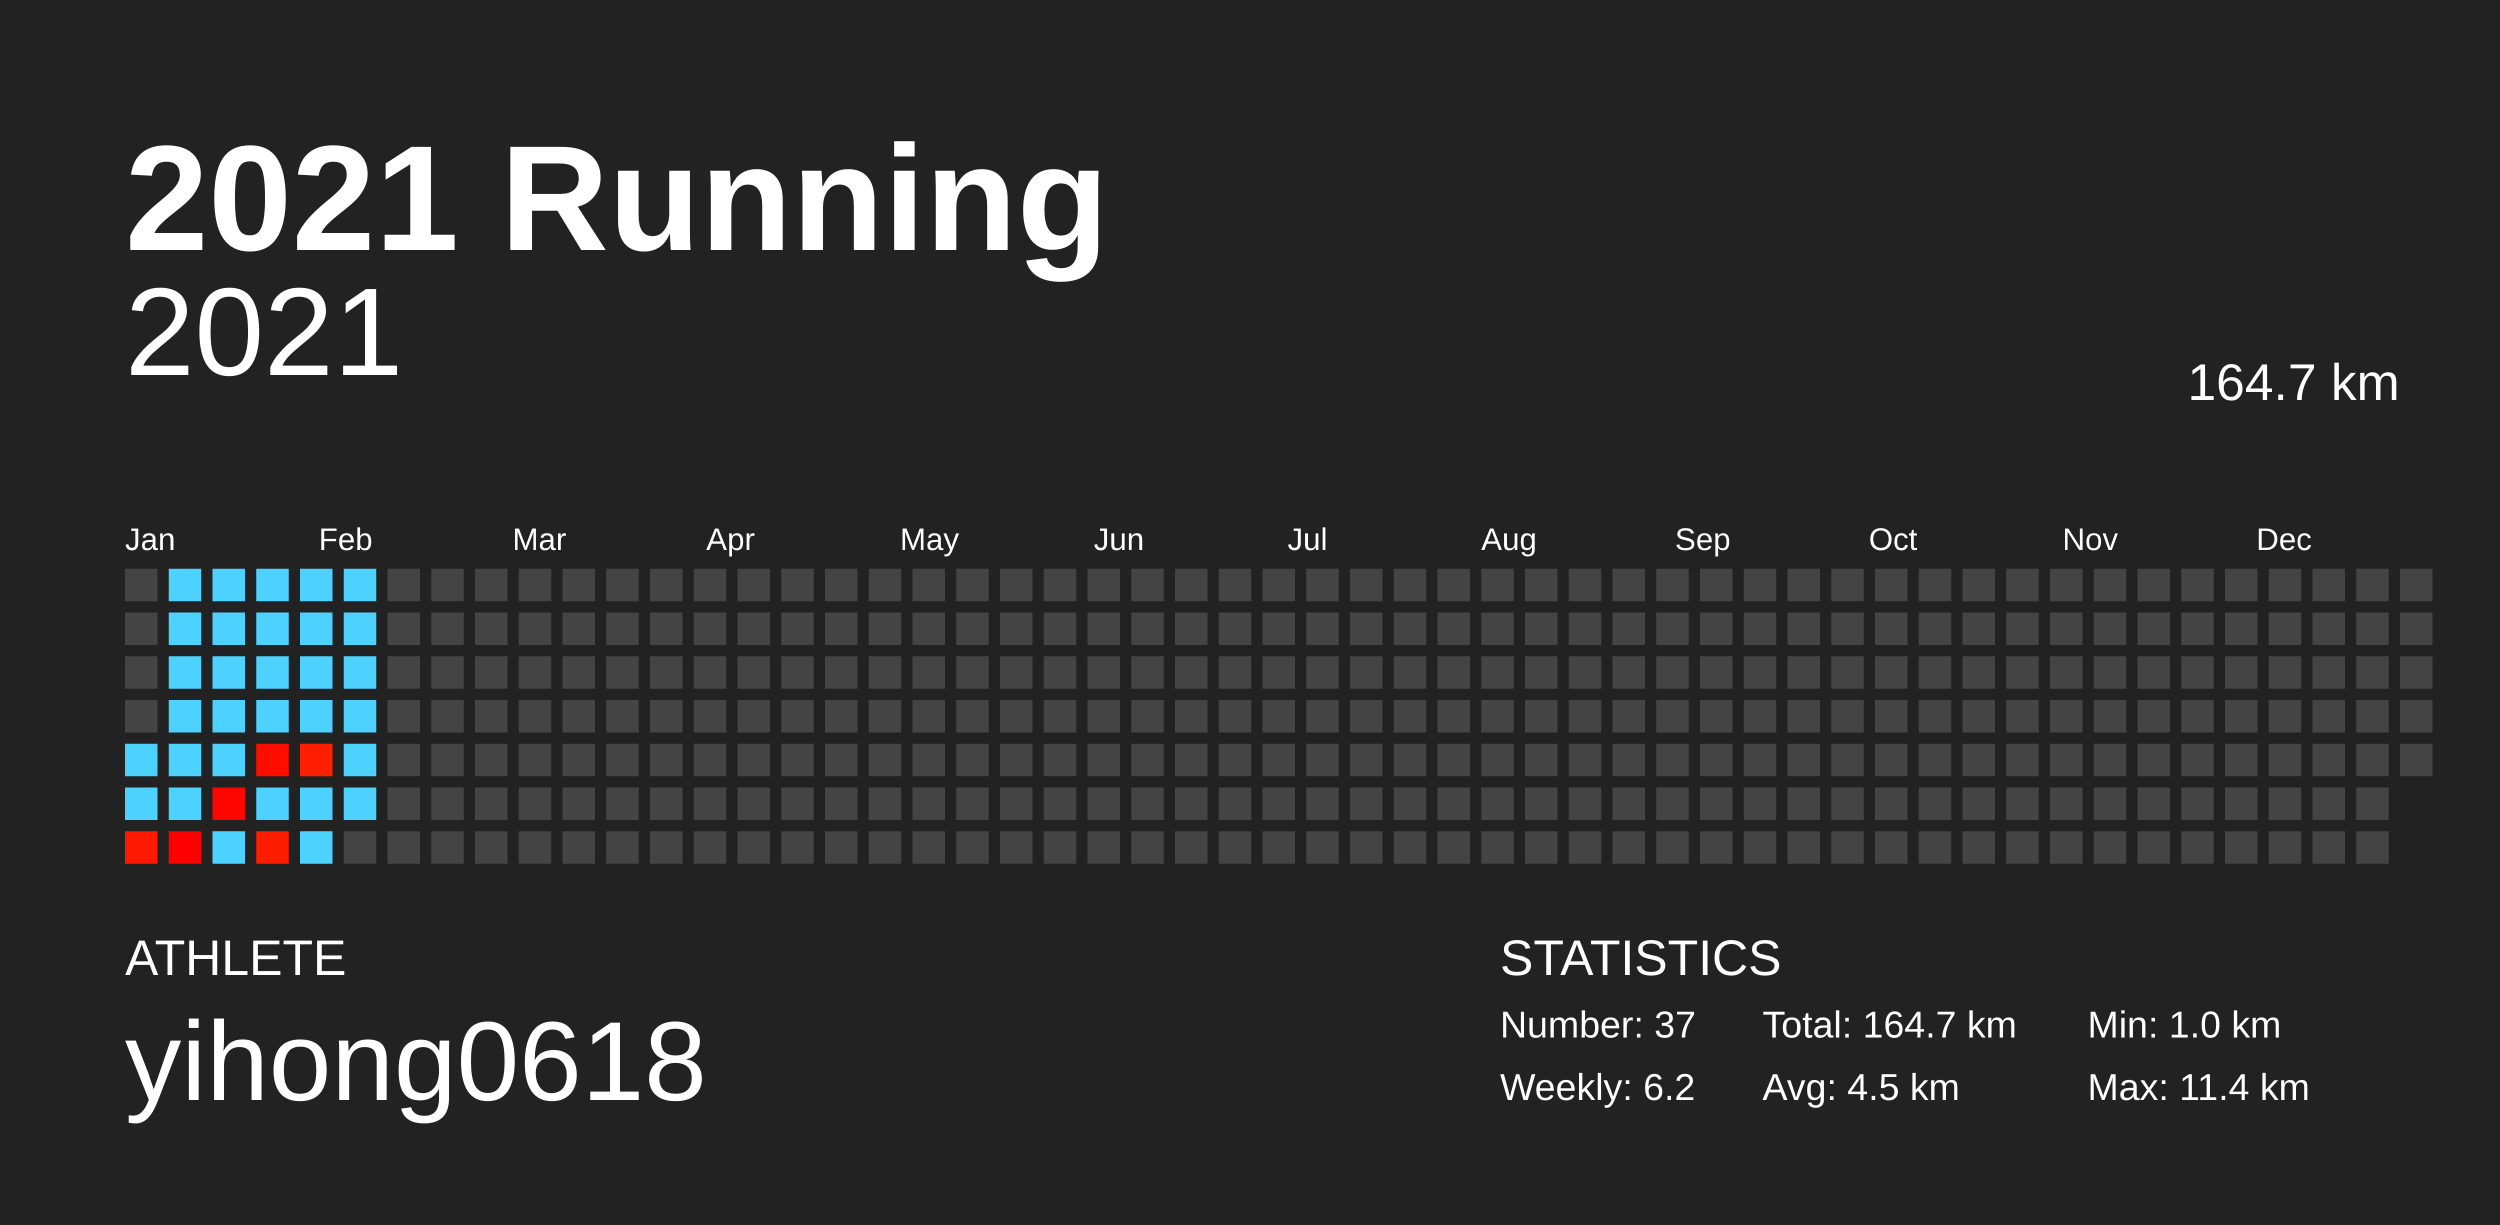
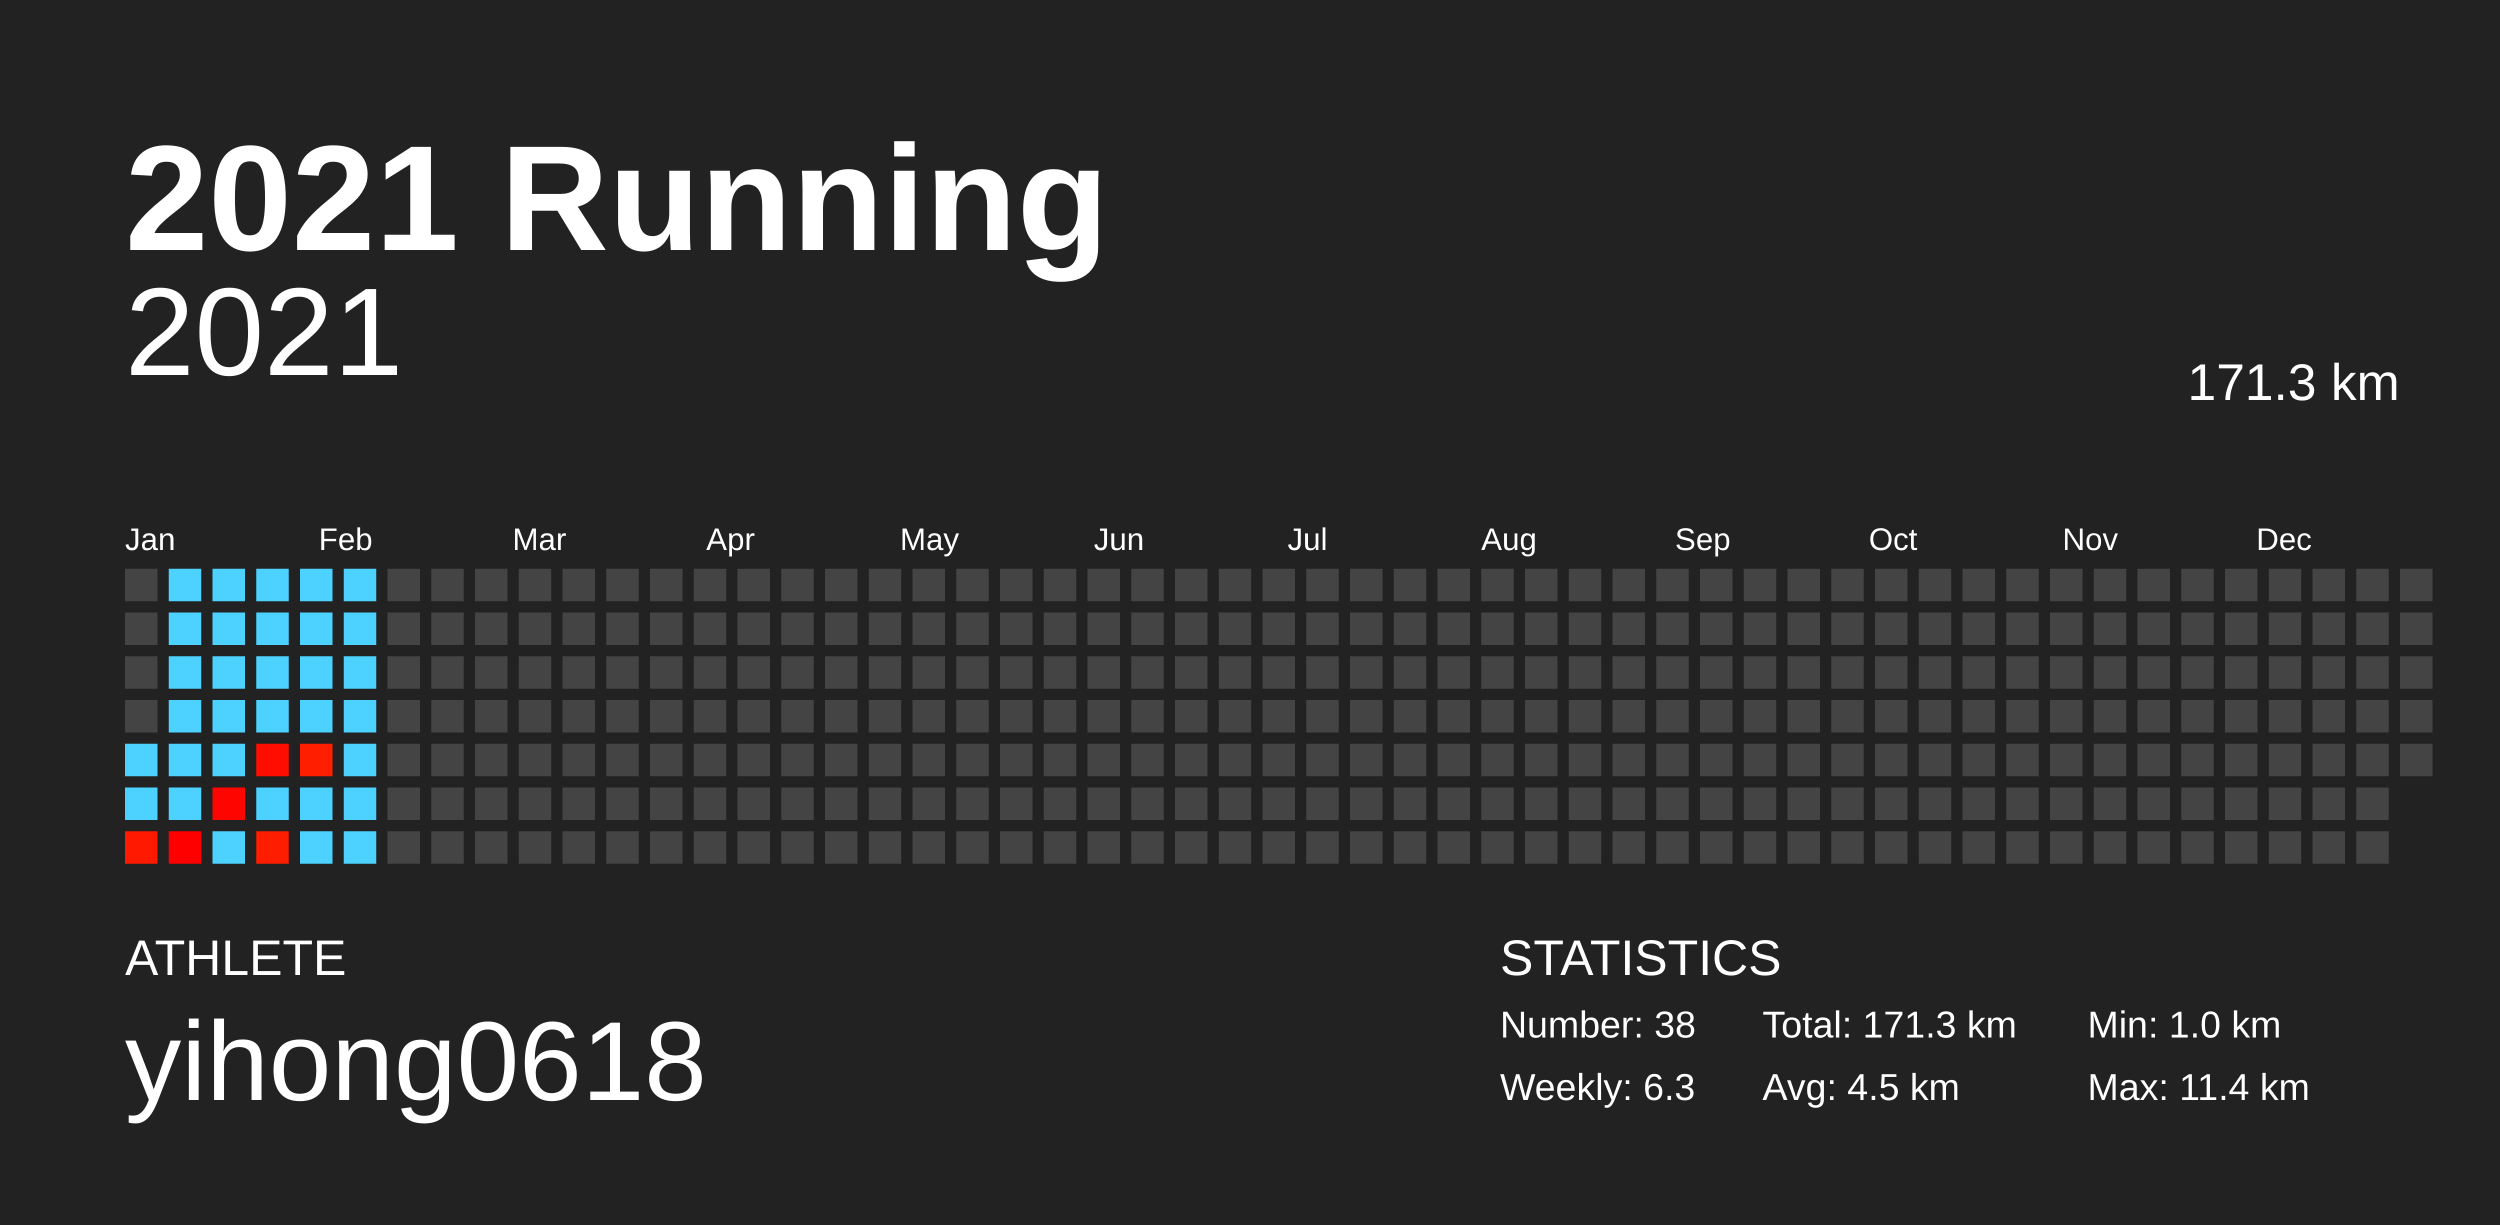
<svg xmlns="http://www.w3.org/2000/svg" baseProfile="full" height="98mm" version="1.1" viewBox="0,0,200,98" width="200mm">
  <defs />
  <rect fill="#222222" height="98" width="200" x="0" y="0" />
  <text fill="#FFFFFF" style="font-size:12px; font-family:Arial; font-weight:bold;" x="10" y="20">2021 Running</text>
  <text fill="#FFFFFF" style="font-size:4px; font-family:Arial" x="10" y="78">ATHLETE</text>
  <text fill="#FFFFFF" style="font-size:9px; font-family:Arial" x="10" y="88">yihong0618</text>
  <text fill="#FFFFFF" style="font-size:4px; font-family:Arial" x="120" y="78">STATISTICS</text>
-   <text fill="#FFFFFF" style="font-size:3px; font-family:Arial" x="120" y="83">Number: 37</text>
-   <text fill="#FFFFFF" style="font-size:3px; font-family:Arial" x="120" y="88">Weekly: 6.2</text>
-   <text fill="#FFFFFF" style="font-size:3px; font-family:Arial" x="141" y="83">Total: 164.7 km</text>
+   <text fill="#FFFFFF" style="font-size:3px; font-family:Arial" x="120" y="83">Number: 38</text>
+   <text fill="#FFFFFF" style="font-size:3px; font-family:Arial" x="120" y="88">Weekly: 6.3</text>
+   <text fill="#FFFFFF" style="font-size:3px; font-family:Arial" x="141" y="83">Total: 171.3 km</text>
  <text fill="#FFFFFF" style="font-size:3px; font-family:Arial" x="141" y="88">Avg: 4.5 km</text>
  <text fill="#FFFFFF" style="font-size:3px; font-family:Arial" x="167" y="83">Min: 1.0 km</text>
  <text fill="#FFFFFF" style="font-size:3px; font-family:Arial" x="167" y="88">Max: 11.4 km</text>
  <text alignment-baseline="hanging" fill="#FFFFFF" style="font-size:10.0px; font-family:Arial;" x="10" y="30">2021</text>
-   <text alignment-baseline="hanging" fill="#FFFFFF" style="font-size:4.125px; font-family:Arial;" x="175" y="32">164.7 km</text>
+   <text alignment-baseline="hanging" fill="#FFFFFF" style="font-size:4.125px; font-family:Arial;" x="175" y="32">171.3 km</text>
  <text fill="#FFFFFF" style="font-size:2.5px; font-family:Arial" x="10.0" y="44">Jan</text>
  <text fill="#FFFFFF" style="font-size:2.5px; font-family:Arial" x="25.5" y="44">Feb</text>
  <text fill="#FFFFFF" style="font-size:2.5px; font-family:Arial" x="41.0" y="44">Mar</text>
  <text fill="#FFFFFF" style="font-size:2.5px; font-family:Arial" x="56.5" y="44">Apr</text>
  <text fill="#FFFFFF" style="font-size:2.5px; font-family:Arial" x="72.0" y="44">May</text>
  <text fill="#FFFFFF" style="font-size:2.5px; font-family:Arial" x="87.5" y="44">Jun</text>
  <text fill="#FFFFFF" style="font-size:2.5px; font-family:Arial" x="103.0" y="44">Jul</text>
  <text fill="#FFFFFF" style="font-size:2.5px; font-family:Arial" x="118.5" y="44">Aug</text>
  <text fill="#FFFFFF" style="font-size:2.5px; font-family:Arial" x="134.0" y="44">Sep</text>
  <text fill="#FFFFFF" style="font-size:2.5px; font-family:Arial" x="149.5" y="44">Oct</text>
  <text fill="#FFFFFF" style="font-size:2.5px; font-family:Arial" x="165.0" y="44">Nov</text>
  <text fill="#FFFFFF" style="font-size:2.5px; font-family:Arial" x="180.5" y="44">Dec</text>
  <rect fill="#444444" height="2.6" width="2.6" x="10.0" y="45.5" />
  <rect fill="#444444" height="2.6" width="2.6" x="10.0" y="49.0" />
  <rect fill="#444444" height="2.6" width="2.6" x="10.0" y="52.5" />
  <rect fill="#444444" height="2.6" width="2.6" x="10.0" y="56.0" />
  <rect fill="#4dd2ff" height="2.6" width="2.6" x="10.0" y="59.5" />
  <rect fill="#4dd2ff" height="2.6" width="2.6" x="10.0" y="63.0" />
  <rect fill="#ff1900" height="2.6" width="2.6" x="10.0" y="66.5" />
  <rect fill="#4dd2ff" height="2.6" width="2.6" x="13.5" y="45.5" />
  <rect fill="#4dd2ff" height="2.6" width="2.6" x="13.5" y="49.0" />
  <rect fill="#4dd2ff" height="2.6" width="2.6" x="13.5" y="52.5" />
  <rect fill="#4dd2ff" height="2.6" width="2.6" x="13.5" y="56.0" />
  <rect fill="#4dd2ff" height="2.6" width="2.6" x="13.5" y="59.5" />
  <rect fill="#4dd2ff" height="2.6" width="2.6" x="13.5" y="63.0" />
  <rect fill="#ff0000" height="2.6" width="2.6" x="13.5" y="66.5" />
  <rect fill="#4dd2ff" height="2.6" width="2.6" x="17.0" y="45.5" />
  <rect fill="#4dd2ff" height="2.6" width="2.6" x="17.0" y="49.0" />
  <rect fill="#4dd2ff" height="2.6" width="2.6" x="17.0" y="52.5" />
  <rect fill="#4dd2ff" height="2.6" width="2.6" x="17.0" y="56.0" />
  <rect fill="#4dd2ff" height="2.6" width="2.6" x="17.0" y="59.5" />
  <rect fill="#ff0500" height="2.6" width="2.6" x="17.0" y="63.0" />
  <rect fill="#4dd2ff" height="2.6" width="2.6" x="17.0" y="66.5" />
  <rect fill="#4dd2ff" height="2.6" width="2.6" x="20.5" y="45.5" />
  <rect fill="#4dd2ff" height="2.6" width="2.6" x="20.5" y="49.0" />
  <rect fill="#4dd2ff" height="2.6" width="2.6" x="20.5" y="52.5" />
  <rect fill="#4dd2ff" height="2.6" width="2.6" x="20.5" y="56.0" />
  <rect fill="#ff0e00" height="2.6" width="2.6" x="20.5" y="59.5" />
  <rect fill="#4dd2ff" height="2.6" width="2.6" x="20.5" y="63.0" />
  <rect fill="#ff1d00" height="2.6" width="2.6" x="20.5" y="66.5" />
  <rect fill="#4dd2ff" height="2.6" width="2.6" x="24.0" y="45.5" />
  <rect fill="#4dd2ff" height="2.6" width="2.6" x="24.0" y="49.0" />
  <rect fill="#4dd2ff" height="2.6" width="2.6" x="24.0" y="52.5" />
  <rect fill="#4dd2ff" height="2.6" width="2.6" x="24.0" y="56.0" />
  <rect fill="#ff1e00" height="2.6" width="2.6" x="24.0" y="59.5" />
  <rect fill="#4dd2ff" height="2.6" width="2.6" x="24.0" y="63.0" />
  <rect fill="#4dd2ff" height="2.6" width="2.6" x="24.0" y="66.5" />
  <rect fill="#4dd2ff" height="2.6" width="2.6" x="27.5" y="45.5" />
  <rect fill="#4dd2ff" height="2.6" width="2.6" x="27.5" y="49.0" />
  <rect fill="#4dd2ff" height="2.6" width="2.6" x="27.5" y="52.5" />
  <rect fill="#4dd2ff" height="2.6" width="2.6" x="27.5" y="56.0" />
  <rect fill="#4dd2ff" height="2.6" width="2.6" x="27.5" y="59.5" />
  <rect fill="#4dd2ff" height="2.6" width="2.6" x="27.5" y="63.0" />
-   <rect fill="#444444" height="2.6" width="2.6" x="27.5" y="66.5" />
+   <rect fill="#4dd2ff" height="2.6" width="2.6" x="27.5" y="66.5" />
  <rect fill="#444444" height="2.6" width="2.6" x="31.0" y="45.5" />
  <rect fill="#444444" height="2.6" width="2.6" x="31.0" y="49.0" />
  <rect fill="#444444" height="2.6" width="2.6" x="31.0" y="52.5" />
  <rect fill="#444444" height="2.6" width="2.6" x="31.0" y="56.0" />
  <rect fill="#444444" height="2.6" width="2.6" x="31.0" y="59.5" />
  <rect fill="#444444" height="2.6" width="2.6" x="31.0" y="63.0" />
  <rect fill="#444444" height="2.6" width="2.6" x="31.0" y="66.5" />
  <rect fill="#444444" height="2.6" width="2.6" x="34.5" y="45.5" />
  <rect fill="#444444" height="2.6" width="2.6" x="34.5" y="49.0" />
  <rect fill="#444444" height="2.6" width="2.6" x="34.5" y="52.5" />
  <rect fill="#444444" height="2.6" width="2.6" x="34.5" y="56.0" />
  <rect fill="#444444" height="2.6" width="2.6" x="34.5" y="59.5" />
  <rect fill="#444444" height="2.6" width="2.6" x="34.5" y="63.0" />
  <rect fill="#444444" height="2.6" width="2.6" x="34.5" y="66.5" />
  <rect fill="#444444" height="2.6" width="2.6" x="38.0" y="45.5" />
  <rect fill="#444444" height="2.6" width="2.6" x="38.0" y="49.0" />
  <rect fill="#444444" height="2.6" width="2.6" x="38.0" y="52.5" />
  <rect fill="#444444" height="2.6" width="2.6" x="38.0" y="56.0" />
  <rect fill="#444444" height="2.6" width="2.6" x="38.0" y="59.5" />
  <rect fill="#444444" height="2.6" width="2.6" x="38.0" y="63.0" />
  <rect fill="#444444" height="2.6" width="2.6" x="38.0" y="66.5" />
  <rect fill="#444444" height="2.6" width="2.6" x="41.5" y="45.5" />
  <rect fill="#444444" height="2.6" width="2.6" x="41.5" y="49.0" />
  <rect fill="#444444" height="2.6" width="2.6" x="41.5" y="52.5" />
  <rect fill="#444444" height="2.6" width="2.6" x="41.5" y="56.0" />
  <rect fill="#444444" height="2.6" width="2.6" x="41.5" y="59.5" />
  <rect fill="#444444" height="2.6" width="2.6" x="41.5" y="63.0" />
  <rect fill="#444444" height="2.6" width="2.6" x="41.5" y="66.5" />
  <rect fill="#444444" height="2.6" width="2.6" x="45.0" y="45.5" />
  <rect fill="#444444" height="2.6" width="2.6" x="45.0" y="49.0" />
  <rect fill="#444444" height="2.6" width="2.6" x="45.0" y="52.5" />
  <rect fill="#444444" height="2.6" width="2.6" x="45.0" y="56.0" />
  <rect fill="#444444" height="2.6" width="2.6" x="45.0" y="59.5" />
  <rect fill="#444444" height="2.6" width="2.6" x="45.0" y="63.0" />
  <rect fill="#444444" height="2.6" width="2.6" x="45.0" y="66.5" />
  <rect fill="#444444" height="2.6" width="2.6" x="48.5" y="45.5" />
  <rect fill="#444444" height="2.6" width="2.6" x="48.5" y="49.0" />
  <rect fill="#444444" height="2.6" width="2.6" x="48.5" y="52.5" />
  <rect fill="#444444" height="2.6" width="2.6" x="48.5" y="56.0" />
  <rect fill="#444444" height="2.6" width="2.6" x="48.5" y="59.5" />
  <rect fill="#444444" height="2.6" width="2.6" x="48.5" y="63.0" />
  <rect fill="#444444" height="2.6" width="2.6" x="48.5" y="66.5" />
  <rect fill="#444444" height="2.6" width="2.6" x="52.0" y="45.5" />
  <rect fill="#444444" height="2.6" width="2.6" x="52.0" y="49.0" />
  <rect fill="#444444" height="2.6" width="2.6" x="52.0" y="52.5" />
  <rect fill="#444444" height="2.6" width="2.6" x="52.0" y="56.0" />
  <rect fill="#444444" height="2.6" width="2.6" x="52.0" y="59.5" />
  <rect fill="#444444" height="2.6" width="2.6" x="52.0" y="63.0" />
  <rect fill="#444444" height="2.6" width="2.6" x="52.0" y="66.5" />
  <rect fill="#444444" height="2.6" width="2.6" x="55.5" y="45.5" />
  <rect fill="#444444" height="2.6" width="2.6" x="55.5" y="49.0" />
  <rect fill="#444444" height="2.6" width="2.6" x="55.5" y="52.5" />
  <rect fill="#444444" height="2.6" width="2.6" x="55.5" y="56.0" />
  <rect fill="#444444" height="2.6" width="2.6" x="55.5" y="59.5" />
  <rect fill="#444444" height="2.6" width="2.6" x="55.5" y="63.0" />
  <rect fill="#444444" height="2.6" width="2.6" x="55.5" y="66.5" />
  <rect fill="#444444" height="2.6" width="2.6" x="59.0" y="45.5" />
  <rect fill="#444444" height="2.6" width="2.6" x="59.0" y="49.0" />
  <rect fill="#444444" height="2.6" width="2.6" x="59.0" y="52.5" />
  <rect fill="#444444" height="2.6" width="2.6" x="59.0" y="56.0" />
  <rect fill="#444444" height="2.6" width="2.6" x="59.0" y="59.5" />
  <rect fill="#444444" height="2.6" width="2.6" x="59.0" y="63.0" />
  <rect fill="#444444" height="2.6" width="2.6" x="59.0" y="66.5" />
  <rect fill="#444444" height="2.6" width="2.6" x="62.5" y="45.5" />
  <rect fill="#444444" height="2.6" width="2.6" x="62.5" y="49.0" />
  <rect fill="#444444" height="2.6" width="2.6" x="62.5" y="52.5" />
  <rect fill="#444444" height="2.6" width="2.6" x="62.5" y="56.0" />
  <rect fill="#444444" height="2.6" width="2.6" x="62.5" y="59.5" />
  <rect fill="#444444" height="2.6" width="2.6" x="62.5" y="63.0" />
  <rect fill="#444444" height="2.6" width="2.6" x="62.5" y="66.5" />
  <rect fill="#444444" height="2.6" width="2.6" x="66.0" y="45.5" />
  <rect fill="#444444" height="2.6" width="2.6" x="66.0" y="49.0" />
  <rect fill="#444444" height="2.6" width="2.6" x="66.0" y="52.5" />
  <rect fill="#444444" height="2.6" width="2.6" x="66.0" y="56.0" />
  <rect fill="#444444" height="2.6" width="2.6" x="66.0" y="59.5" />
  <rect fill="#444444" height="2.6" width="2.6" x="66.0" y="63.0" />
  <rect fill="#444444" height="2.6" width="2.6" x="66.0" y="66.5" />
  <rect fill="#444444" height="2.6" width="2.6" x="69.5" y="45.5" />
  <rect fill="#444444" height="2.6" width="2.6" x="69.5" y="49.0" />
  <rect fill="#444444" height="2.6" width="2.6" x="69.5" y="52.5" />
  <rect fill="#444444" height="2.6" width="2.6" x="69.5" y="56.0" />
  <rect fill="#444444" height="2.6" width="2.6" x="69.5" y="59.5" />
  <rect fill="#444444" height="2.6" width="2.6" x="69.5" y="63.0" />
  <rect fill="#444444" height="2.6" width="2.6" x="69.5" y="66.5" />
  <rect fill="#444444" height="2.6" width="2.6" x="73.0" y="45.5" />
  <rect fill="#444444" height="2.6" width="2.6" x="73.0" y="49.0" />
  <rect fill="#444444" height="2.6" width="2.6" x="73.0" y="52.5" />
  <rect fill="#444444" height="2.6" width="2.6" x="73.0" y="56.0" />
  <rect fill="#444444" height="2.6" width="2.6" x="73.0" y="59.5" />
  <rect fill="#444444" height="2.6" width="2.6" x="73.0" y="63.0" />
  <rect fill="#444444" height="2.6" width="2.6" x="73.0" y="66.5" />
  <rect fill="#444444" height="2.6" width="2.6" x="76.5" y="45.5" />
  <rect fill="#444444" height="2.6" width="2.6" x="76.5" y="49.0" />
  <rect fill="#444444" height="2.6" width="2.6" x="76.5" y="52.5" />
  <rect fill="#444444" height="2.6" width="2.6" x="76.5" y="56.0" />
  <rect fill="#444444" height="2.6" width="2.6" x="76.5" y="59.5" />
  <rect fill="#444444" height="2.6" width="2.6" x="76.5" y="63.0" />
  <rect fill="#444444" height="2.6" width="2.6" x="76.5" y="66.5" />
  <rect fill="#444444" height="2.6" width="2.6" x="80.0" y="45.5" />
  <rect fill="#444444" height="2.6" width="2.6" x="80.0" y="49.0" />
  <rect fill="#444444" height="2.6" width="2.6" x="80.0" y="52.5" />
  <rect fill="#444444" height="2.6" width="2.6" x="80.0" y="56.0" />
  <rect fill="#444444" height="2.6" width="2.6" x="80.0" y="59.5" />
  <rect fill="#444444" height="2.6" width="2.6" x="80.0" y="63.0" />
  <rect fill="#444444" height="2.6" width="2.6" x="80.0" y="66.5" />
  <rect fill="#444444" height="2.6" width="2.6" x="83.5" y="45.5" />
  <rect fill="#444444" height="2.6" width="2.6" x="83.5" y="49.0" />
  <rect fill="#444444" height="2.6" width="2.6" x="83.5" y="52.5" />
  <rect fill="#444444" height="2.6" width="2.6" x="83.5" y="56.0" />
  <rect fill="#444444" height="2.6" width="2.6" x="83.5" y="59.5" />
  <rect fill="#444444" height="2.6" width="2.6" x="83.5" y="63.0" />
  <rect fill="#444444" height="2.6" width="2.6" x="83.5" y="66.5" />
  <rect fill="#444444" height="2.6" width="2.6" x="87.0" y="45.5" />
  <rect fill="#444444" height="2.6" width="2.6" x="87.0" y="49.0" />
  <rect fill="#444444" height="2.6" width="2.6" x="87.0" y="52.5" />
  <rect fill="#444444" height="2.6" width="2.6" x="87.0" y="56.0" />
  <rect fill="#444444" height="2.6" width="2.6" x="87.0" y="59.5" />
  <rect fill="#444444" height="2.6" width="2.6" x="87.0" y="63.0" />
  <rect fill="#444444" height="2.6" width="2.6" x="87.0" y="66.5" />
  <rect fill="#444444" height="2.6" width="2.6" x="90.5" y="45.5" />
  <rect fill="#444444" height="2.6" width="2.6" x="90.5" y="49.0" />
  <rect fill="#444444" height="2.6" width="2.6" x="90.5" y="52.5" />
  <rect fill="#444444" height="2.6" width="2.6" x="90.5" y="56.0" />
  <rect fill="#444444" height="2.6" width="2.6" x="90.5" y="59.5" />
  <rect fill="#444444" height="2.6" width="2.6" x="90.5" y="63.0" />
  <rect fill="#444444" height="2.6" width="2.6" x="90.5" y="66.5" />
  <rect fill="#444444" height="2.6" width="2.6" x="94.0" y="45.5" />
  <rect fill="#444444" height="2.6" width="2.6" x="94.0" y="49.0" />
  <rect fill="#444444" height="2.6" width="2.6" x="94.0" y="52.5" />
  <rect fill="#444444" height="2.6" width="2.6" x="94.0" y="56.0" />
  <rect fill="#444444" height="2.6" width="2.6" x="94.0" y="59.5" />
  <rect fill="#444444" height="2.6" width="2.6" x="94.0" y="63.0" />
  <rect fill="#444444" height="2.6" width="2.6" x="94.0" y="66.5" />
  <rect fill="#444444" height="2.6" width="2.6" x="97.5" y="45.5" />
  <rect fill="#444444" height="2.6" width="2.6" x="97.5" y="49.0" />
  <rect fill="#444444" height="2.6" width="2.6" x="97.5" y="52.5" />
  <rect fill="#444444" height="2.6" width="2.6" x="97.5" y="56.0" />
  <rect fill="#444444" height="2.6" width="2.6" x="97.5" y="59.5" />
  <rect fill="#444444" height="2.6" width="2.6" x="97.5" y="63.0" />
  <rect fill="#444444" height="2.6" width="2.6" x="97.5" y="66.5" />
  <rect fill="#444444" height="2.6" width="2.6" x="101.0" y="45.5" />
  <rect fill="#444444" height="2.6" width="2.6" x="101.0" y="49.0" />
  <rect fill="#444444" height="2.6" width="2.6" x="101.0" y="52.5" />
  <rect fill="#444444" height="2.6" width="2.6" x="101.0" y="56.0" />
  <rect fill="#444444" height="2.6" width="2.6" x="101.0" y="59.5" />
  <rect fill="#444444" height="2.6" width="2.6" x="101.0" y="63.0" />
  <rect fill="#444444" height="2.6" width="2.6" x="101.0" y="66.5" />
  <rect fill="#444444" height="2.6" width="2.6" x="104.5" y="45.5" />
  <rect fill="#444444" height="2.6" width="2.6" x="104.5" y="49.0" />
  <rect fill="#444444" height="2.6" width="2.6" x="104.5" y="52.5" />
  <rect fill="#444444" height="2.6" width="2.6" x="104.5" y="56.0" />
  <rect fill="#444444" height="2.6" width="2.6" x="104.5" y="59.5" />
  <rect fill="#444444" height="2.6" width="2.6" x="104.5" y="63.0" />
  <rect fill="#444444" height="2.6" width="2.6" x="104.5" y="66.5" />
  <rect fill="#444444" height="2.6" width="2.6" x="108.0" y="45.5" />
  <rect fill="#444444" height="2.6" width="2.6" x="108.0" y="49.0" />
  <rect fill="#444444" height="2.6" width="2.6" x="108.0" y="52.5" />
  <rect fill="#444444" height="2.6" width="2.6" x="108.0" y="56.0" />
  <rect fill="#444444" height="2.6" width="2.6" x="108.0" y="59.5" />
  <rect fill="#444444" height="2.6" width="2.6" x="108.0" y="63.0" />
  <rect fill="#444444" height="2.6" width="2.6" x="108.0" y="66.5" />
  <rect fill="#444444" height="2.6" width="2.6" x="111.5" y="45.5" />
  <rect fill="#444444" height="2.6" width="2.6" x="111.5" y="49.0" />
  <rect fill="#444444" height="2.6" width="2.6" x="111.5" y="52.5" />
  <rect fill="#444444" height="2.6" width="2.6" x="111.5" y="56.0" />
  <rect fill="#444444" height="2.6" width="2.6" x="111.5" y="59.5" />
  <rect fill="#444444" height="2.6" width="2.6" x="111.5" y="63.0" />
  <rect fill="#444444" height="2.6" width="2.6" x="111.5" y="66.5" />
  <rect fill="#444444" height="2.6" width="2.6" x="115.0" y="45.5" />
  <rect fill="#444444" height="2.6" width="2.6" x="115.0" y="49.0" />
  <rect fill="#444444" height="2.6" width="2.6" x="115.0" y="52.5" />
  <rect fill="#444444" height="2.6" width="2.6" x="115.0" y="56.0" />
  <rect fill="#444444" height="2.6" width="2.6" x="115.0" y="59.5" />
  <rect fill="#444444" height="2.6" width="2.6" x="115.0" y="63.0" />
  <rect fill="#444444" height="2.6" width="2.6" x="115.0" y="66.5" />
  <rect fill="#444444" height="2.6" width="2.6" x="118.5" y="45.5" />
  <rect fill="#444444" height="2.6" width="2.6" x="118.5" y="49.0" />
  <rect fill="#444444" height="2.6" width="2.6" x="118.5" y="52.5" />
  <rect fill="#444444" height="2.6" width="2.6" x="118.5" y="56.0" />
  <rect fill="#444444" height="2.6" width="2.6" x="118.5" y="59.5" />
  <rect fill="#444444" height="2.6" width="2.6" x="118.5" y="63.0" />
  <rect fill="#444444" height="2.6" width="2.6" x="118.5" y="66.5" />
  <rect fill="#444444" height="2.6" width="2.6" x="122.0" y="45.5" />
  <rect fill="#444444" height="2.6" width="2.6" x="122.0" y="49.0" />
  <rect fill="#444444" height="2.6" width="2.6" x="122.0" y="52.5" />
  <rect fill="#444444" height="2.6" width="2.6" x="122.0" y="56.0" />
  <rect fill="#444444" height="2.6" width="2.6" x="122.0" y="59.5" />
  <rect fill="#444444" height="2.6" width="2.6" x="122.0" y="63.0" />
  <rect fill="#444444" height="2.6" width="2.6" x="122.0" y="66.5" />
  <rect fill="#444444" height="2.6" width="2.6" x="125.5" y="45.5" />
  <rect fill="#444444" height="2.6" width="2.6" x="125.5" y="49.0" />
  <rect fill="#444444" height="2.6" width="2.6" x="125.5" y="52.5" />
  <rect fill="#444444" height="2.6" width="2.6" x="125.5" y="56.0" />
  <rect fill="#444444" height="2.6" width="2.6" x="125.5" y="59.5" />
  <rect fill="#444444" height="2.6" width="2.6" x="125.5" y="63.0" />
  <rect fill="#444444" height="2.6" width="2.6" x="125.5" y="66.5" />
  <rect fill="#444444" height="2.6" width="2.6" x="129.0" y="45.5" />
  <rect fill="#444444" height="2.6" width="2.6" x="129.0" y="49.0" />
  <rect fill="#444444" height="2.6" width="2.6" x="129.0" y="52.5" />
  <rect fill="#444444" height="2.6" width="2.6" x="129.0" y="56.0" />
  <rect fill="#444444" height="2.6" width="2.6" x="129.0" y="59.5" />
  <rect fill="#444444" height="2.6" width="2.6" x="129.0" y="63.0" />
  <rect fill="#444444" height="2.6" width="2.6" x="129.0" y="66.5" />
  <rect fill="#444444" height="2.6" width="2.6" x="132.5" y="45.5" />
  <rect fill="#444444" height="2.6" width="2.6" x="132.5" y="49.0" />
  <rect fill="#444444" height="2.6" width="2.6" x="132.5" y="52.5" />
  <rect fill="#444444" height="2.6" width="2.6" x="132.5" y="56.0" />
  <rect fill="#444444" height="2.6" width="2.6" x="132.5" y="59.5" />
  <rect fill="#444444" height="2.6" width="2.6" x="132.5" y="63.0" />
  <rect fill="#444444" height="2.6" width="2.6" x="132.5" y="66.5" />
  <rect fill="#444444" height="2.6" width="2.6" x="136.0" y="45.5" />
  <rect fill="#444444" height="2.6" width="2.6" x="136.0" y="49.0" />
  <rect fill="#444444" height="2.6" width="2.6" x="136.0" y="52.5" />
  <rect fill="#444444" height="2.6" width="2.6" x="136.0" y="56.0" />
  <rect fill="#444444" height="2.6" width="2.6" x="136.0" y="59.5" />
  <rect fill="#444444" height="2.6" width="2.6" x="136.0" y="63.0" />
  <rect fill="#444444" height="2.6" width="2.6" x="136.0" y="66.5" />
  <rect fill="#444444" height="2.6" width="2.6" x="139.5" y="45.5" />
  <rect fill="#444444" height="2.6" width="2.6" x="139.5" y="49.0" />
  <rect fill="#444444" height="2.6" width="2.6" x="139.5" y="52.5" />
  <rect fill="#444444" height="2.6" width="2.6" x="139.5" y="56.0" />
  <rect fill="#444444" height="2.6" width="2.6" x="139.5" y="59.5" />
  <rect fill="#444444" height="2.6" width="2.6" x="139.5" y="63.0" />
  <rect fill="#444444" height="2.6" width="2.6" x="139.5" y="66.5" />
  <rect fill="#444444" height="2.6" width="2.6" x="143.0" y="45.5" />
  <rect fill="#444444" height="2.6" width="2.6" x="143.0" y="49.0" />
  <rect fill="#444444" height="2.6" width="2.6" x="143.0" y="52.5" />
  <rect fill="#444444" height="2.6" width="2.6" x="143.0" y="56.0" />
  <rect fill="#444444" height="2.6" width="2.6" x="143.0" y="59.5" />
  <rect fill="#444444" height="2.6" width="2.6" x="143.0" y="63.0" />
  <rect fill="#444444" height="2.6" width="2.6" x="143.0" y="66.5" />
  <rect fill="#444444" height="2.6" width="2.6" x="146.5" y="45.5" />
  <rect fill="#444444" height="2.6" width="2.6" x="146.5" y="49.0" />
  <rect fill="#444444" height="2.6" width="2.6" x="146.5" y="52.5" />
  <rect fill="#444444" height="2.6" width="2.6" x="146.5" y="56.0" />
  <rect fill="#444444" height="2.6" width="2.6" x="146.5" y="59.5" />
  <rect fill="#444444" height="2.6" width="2.6" x="146.5" y="63.0" />
  <rect fill="#444444" height="2.6" width="2.6" x="146.5" y="66.5" />
  <rect fill="#444444" height="2.6" width="2.6" x="150.0" y="45.5" />
  <rect fill="#444444" height="2.6" width="2.6" x="150.0" y="49.0" />
  <rect fill="#444444" height="2.6" width="2.6" x="150.0" y="52.5" />
  <rect fill="#444444" height="2.6" width="2.6" x="150.0" y="56.0" />
  <rect fill="#444444" height="2.6" width="2.6" x="150.0" y="59.5" />
  <rect fill="#444444" height="2.6" width="2.6" x="150.0" y="63.0" />
  <rect fill="#444444" height="2.6" width="2.6" x="150.0" y="66.5" />
  <rect fill="#444444" height="2.6" width="2.6" x="153.5" y="45.5" />
  <rect fill="#444444" height="2.6" width="2.6" x="153.5" y="49.0" />
  <rect fill="#444444" height="2.6" width="2.6" x="153.5" y="52.5" />
  <rect fill="#444444" height="2.6" width="2.6" x="153.5" y="56.0" />
  <rect fill="#444444" height="2.6" width="2.6" x="153.5" y="59.5" />
  <rect fill="#444444" height="2.6" width="2.6" x="153.5" y="63.0" />
  <rect fill="#444444" height="2.6" width="2.6" x="153.5" y="66.5" />
  <rect fill="#444444" height="2.6" width="2.6" x="157.0" y="45.5" />
  <rect fill="#444444" height="2.6" width="2.6" x="157.0" y="49.0" />
  <rect fill="#444444" height="2.6" width="2.6" x="157.0" y="52.5" />
  <rect fill="#444444" height="2.6" width="2.6" x="157.0" y="56.0" />
  <rect fill="#444444" height="2.6" width="2.6" x="157.0" y="59.5" />
  <rect fill="#444444" height="2.6" width="2.6" x="157.0" y="63.0" />
  <rect fill="#444444" height="2.6" width="2.6" x="157.0" y="66.5" />
  <rect fill="#444444" height="2.6" width="2.6" x="160.5" y="45.5" />
  <rect fill="#444444" height="2.6" width="2.6" x="160.5" y="49.0" />
  <rect fill="#444444" height="2.6" width="2.6" x="160.5" y="52.5" />
  <rect fill="#444444" height="2.6" width="2.6" x="160.5" y="56.0" />
  <rect fill="#444444" height="2.6" width="2.6" x="160.5" y="59.5" />
  <rect fill="#444444" height="2.6" width="2.6" x="160.5" y="63.0" />
  <rect fill="#444444" height="2.6" width="2.6" x="160.5" y="66.5" />
  <rect fill="#444444" height="2.6" width="2.6" x="164.0" y="45.5" />
  <rect fill="#444444" height="2.6" width="2.6" x="164.0" y="49.0" />
  <rect fill="#444444" height="2.6" width="2.6" x="164.0" y="52.5" />
  <rect fill="#444444" height="2.6" width="2.6" x="164.0" y="56.0" />
  <rect fill="#444444" height="2.6" width="2.6" x="164.0" y="59.5" />
  <rect fill="#444444" height="2.6" width="2.6" x="164.0" y="63.0" />
  <rect fill="#444444" height="2.6" width="2.6" x="164.0" y="66.5" />
  <rect fill="#444444" height="2.6" width="2.6" x="167.5" y="45.5" />
  <rect fill="#444444" height="2.6" width="2.6" x="167.5" y="49.0" />
  <rect fill="#444444" height="2.6" width="2.6" x="167.5" y="52.5" />
  <rect fill="#444444" height="2.6" width="2.6" x="167.5" y="56.0" />
  <rect fill="#444444" height="2.6" width="2.6" x="167.5" y="59.5" />
  <rect fill="#444444" height="2.6" width="2.6" x="167.5" y="63.0" />
  <rect fill="#444444" height="2.6" width="2.6" x="167.5" y="66.5" />
  <rect fill="#444444" height="2.6" width="2.6" x="171.0" y="45.5" />
  <rect fill="#444444" height="2.6" width="2.6" x="171.0" y="49.0" />
  <rect fill="#444444" height="2.6" width="2.6" x="171.0" y="52.5" />
  <rect fill="#444444" height="2.6" width="2.6" x="171.0" y="56.0" />
  <rect fill="#444444" height="2.6" width="2.6" x="171.0" y="59.5" />
  <rect fill="#444444" height="2.6" width="2.6" x="171.0" y="63.0" />
  <rect fill="#444444" height="2.6" width="2.6" x="171.0" y="66.5" />
  <rect fill="#444444" height="2.6" width="2.6" x="174.5" y="45.5" />
  <rect fill="#444444" height="2.6" width="2.6" x="174.5" y="49.0" />
  <rect fill="#444444" height="2.6" width="2.6" x="174.5" y="52.5" />
  <rect fill="#444444" height="2.6" width="2.6" x="174.5" y="56.0" />
  <rect fill="#444444" height="2.6" width="2.6" x="174.5" y="59.5" />
  <rect fill="#444444" height="2.6" width="2.6" x="174.5" y="63.0" />
  <rect fill="#444444" height="2.6" width="2.6" x="174.5" y="66.5" />
  <rect fill="#444444" height="2.6" width="2.6" x="178.0" y="45.5" />
  <rect fill="#444444" height="2.6" width="2.6" x="178.0" y="49.0" />
  <rect fill="#444444" height="2.6" width="2.6" x="178.0" y="52.5" />
  <rect fill="#444444" height="2.6" width="2.6" x="178.0" y="56.0" />
  <rect fill="#444444" height="2.6" width="2.6" x="178.0" y="59.5" />
  <rect fill="#444444" height="2.6" width="2.6" x="178.0" y="63.0" />
  <rect fill="#444444" height="2.6" width="2.6" x="178.0" y="66.5" />
  <rect fill="#444444" height="2.6" width="2.6" x="181.5" y="45.5" />
  <rect fill="#444444" height="2.6" width="2.6" x="181.5" y="49.0" />
  <rect fill="#444444" height="2.6" width="2.6" x="181.5" y="52.5" />
  <rect fill="#444444" height="2.6" width="2.6" x="181.5" y="56.0" />
  <rect fill="#444444" height="2.6" width="2.6" x="181.5" y="59.5" />
  <rect fill="#444444" height="2.6" width="2.6" x="181.5" y="63.0" />
  <rect fill="#444444" height="2.6" width="2.6" x="181.5" y="66.5" />
  <rect fill="#444444" height="2.6" width="2.6" x="185.0" y="45.5" />
  <rect fill="#444444" height="2.6" width="2.6" x="185.0" y="49.0" />
  <rect fill="#444444" height="2.6" width="2.6" x="185.0" y="52.5" />
  <rect fill="#444444" height="2.6" width="2.6" x="185.0" y="56.0" />
  <rect fill="#444444" height="2.6" width="2.6" x="185.0" y="59.5" />
  <rect fill="#444444" height="2.6" width="2.6" x="185.0" y="63.0" />
  <rect fill="#444444" height="2.6" width="2.6" x="185.0" y="66.5" />
  <rect fill="#444444" height="2.6" width="2.6" x="188.5" y="45.5" />
  <rect fill="#444444" height="2.6" width="2.6" x="188.5" y="49.0" />
  <rect fill="#444444" height="2.6" width="2.6" x="188.5" y="52.5" />
  <rect fill="#444444" height="2.6" width="2.6" x="188.5" y="56.0" />
  <rect fill="#444444" height="2.6" width="2.6" x="188.5" y="59.5" />
  <rect fill="#444444" height="2.6" width="2.6" x="188.5" y="63.0" />
  <rect fill="#444444" height="2.6" width="2.6" x="188.5" y="66.5" />
  <rect fill="#444444" height="2.6" width="2.6" x="192.0" y="45.5" />
  <rect fill="#444444" height="2.6" width="2.6" x="192.0" y="49.0" />
  <rect fill="#444444" height="2.6" width="2.6" x="192.0" y="52.5" />
  <rect fill="#444444" height="2.6" width="2.6" x="192.0" y="56.0" />
  <rect fill="#444444" height="2.6" width="2.6" x="192.0" y="59.5" />
</svg>
